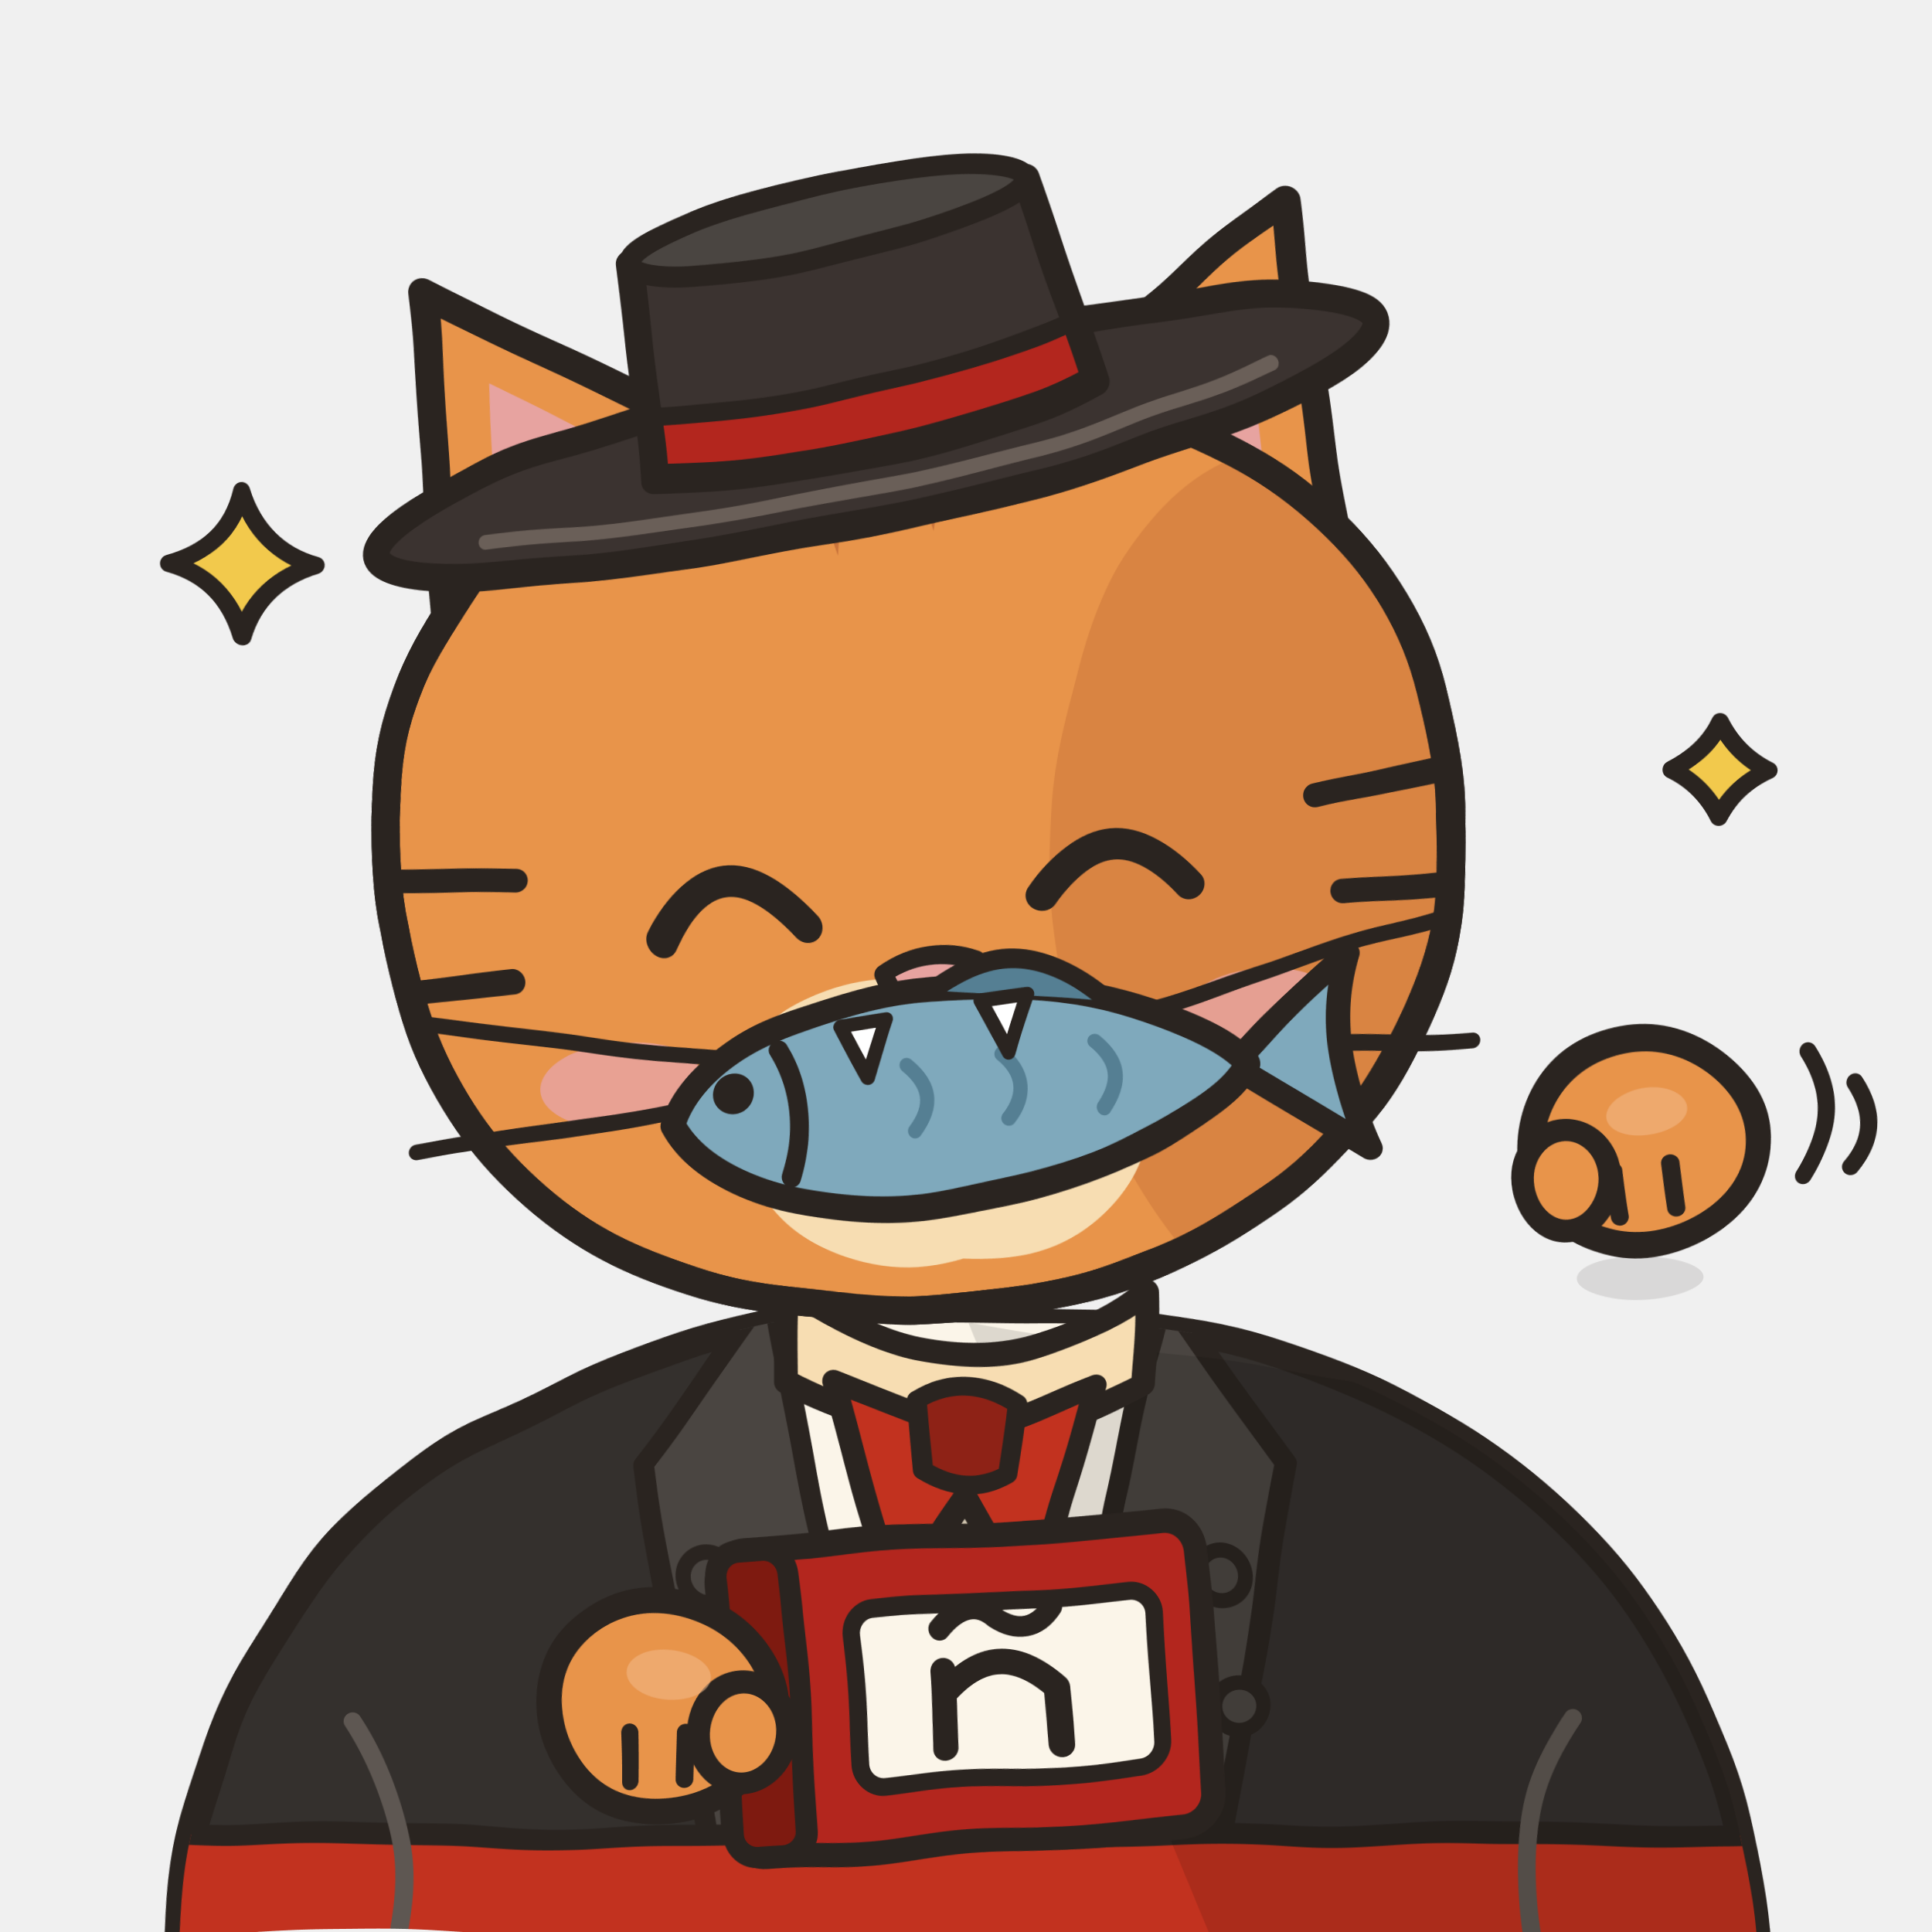
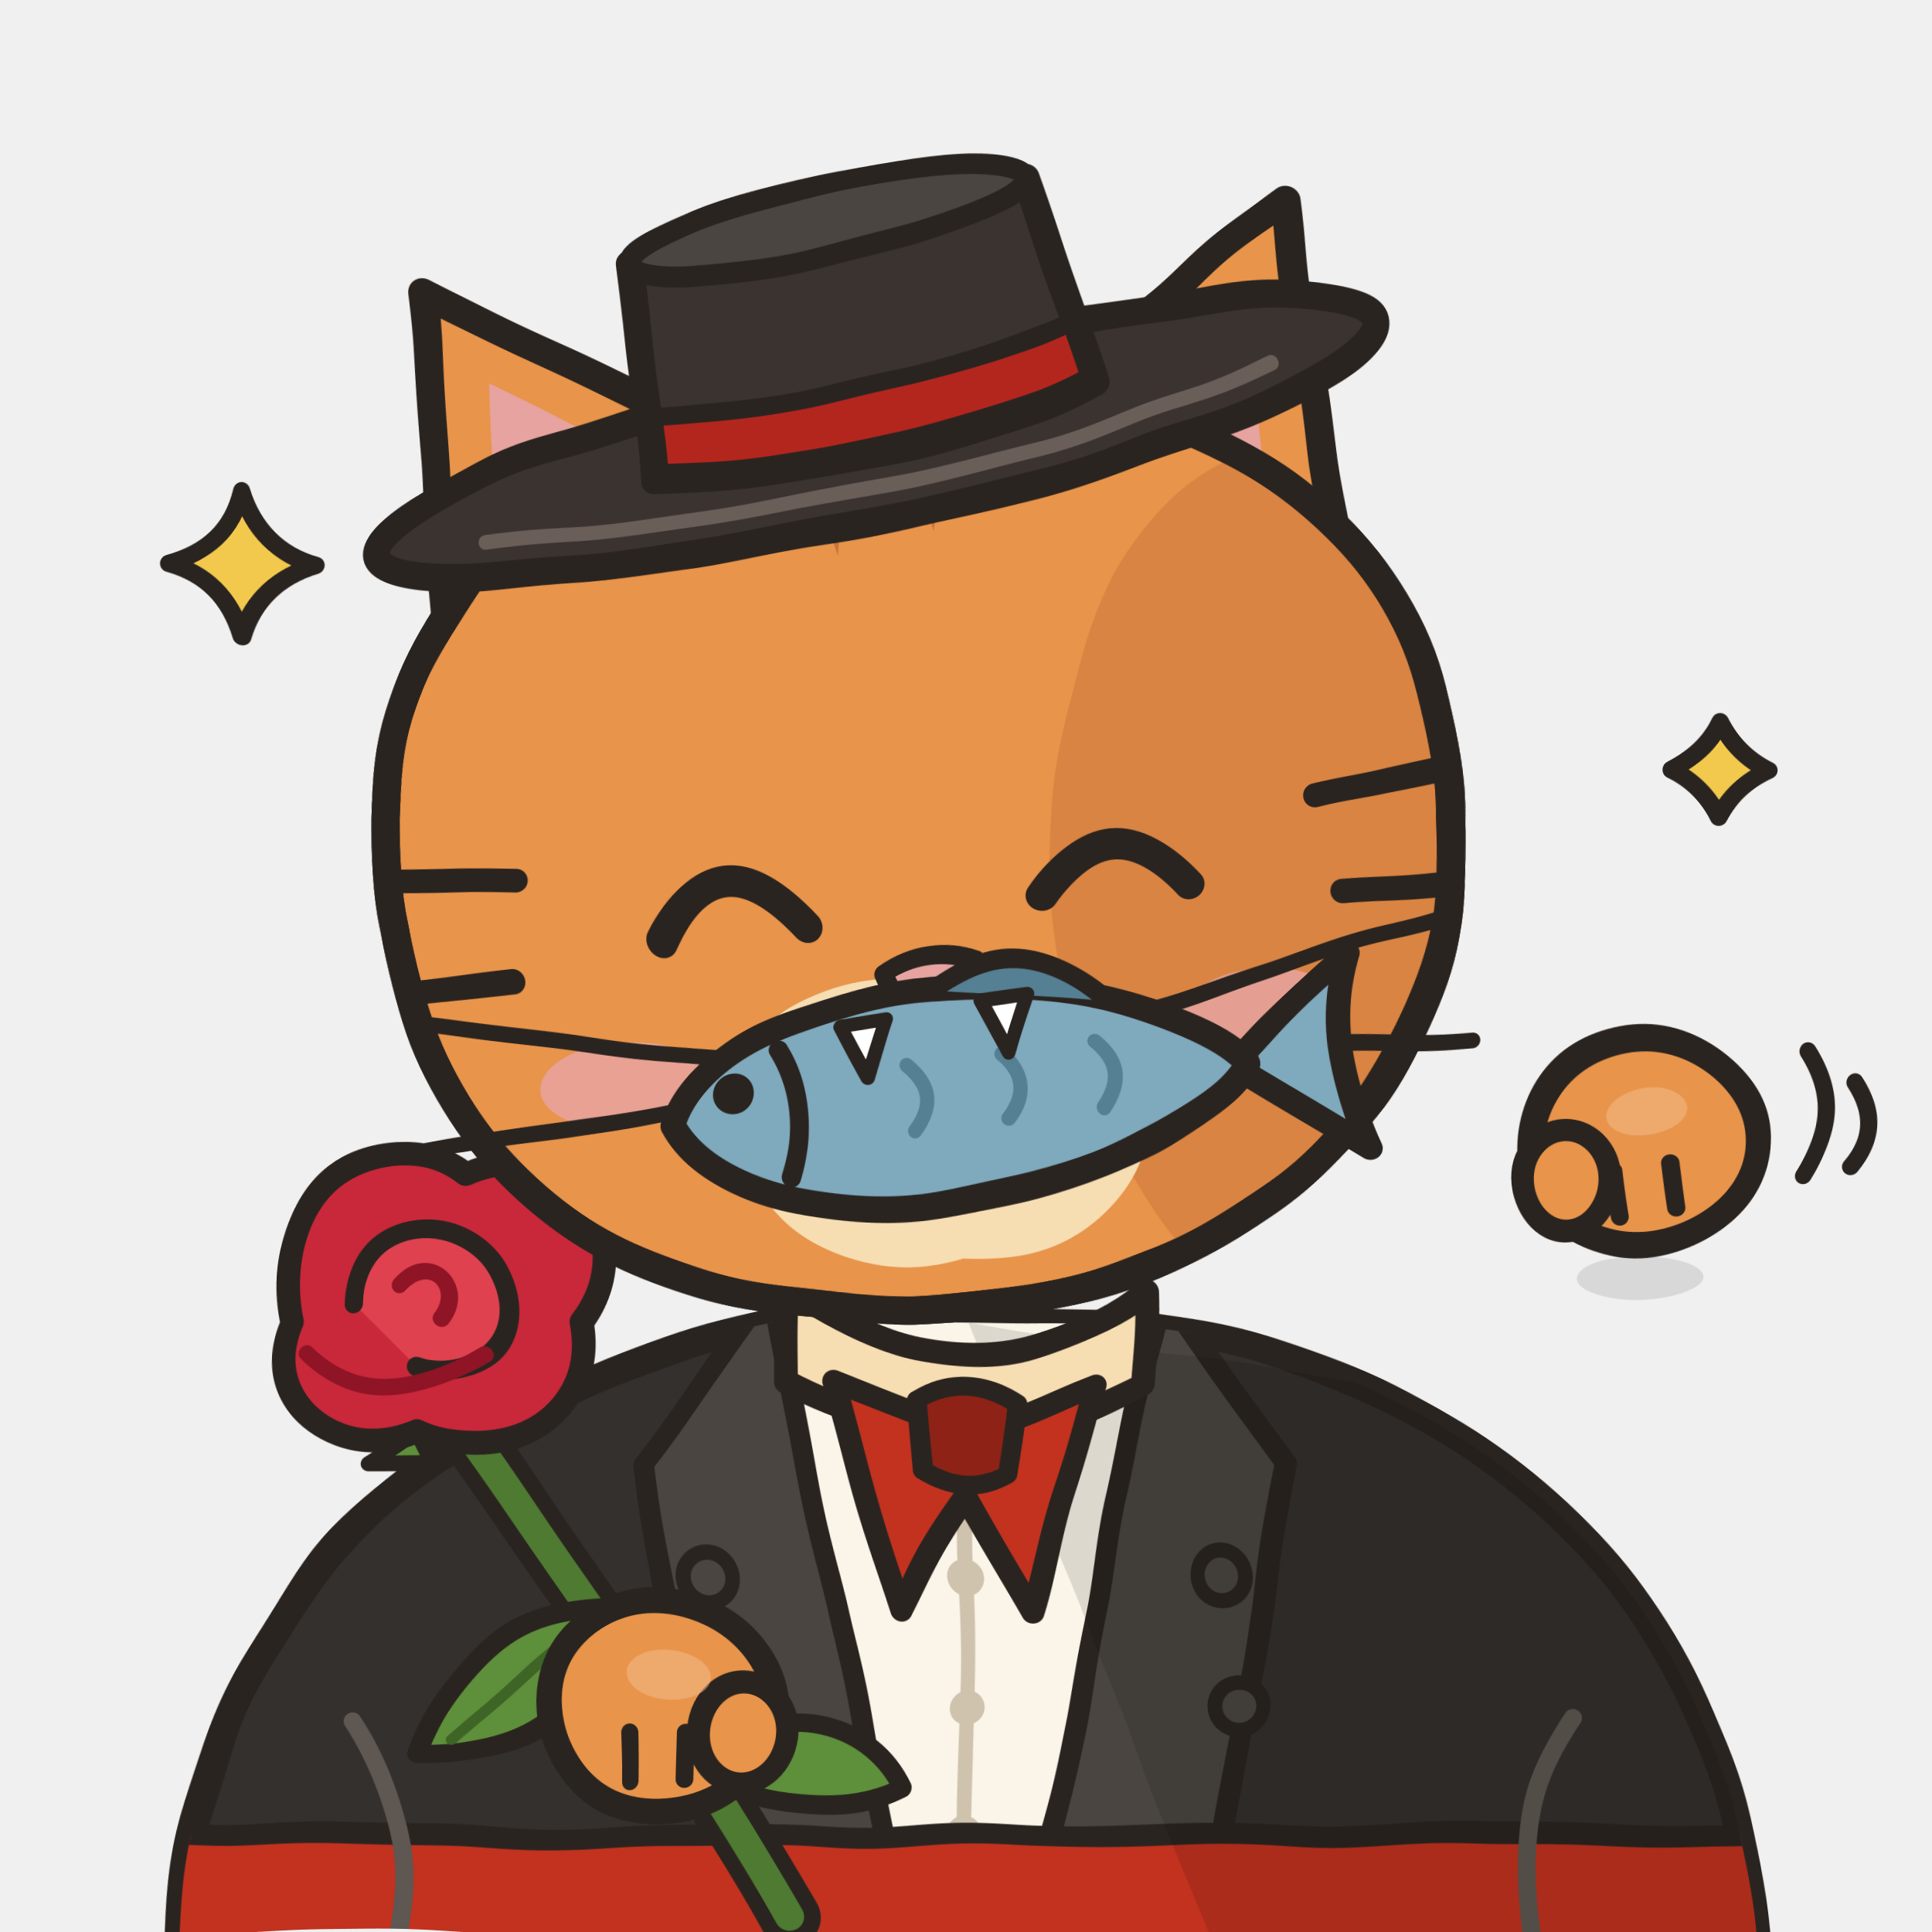
<svg xmlns="http://www.w3.org/2000/svg" viewBox="0 0 240 240" width="240" height="240">
  <defs>
    <filter id="rough" x="-5%" y="-5%" width="110%" height="110%">
      <feTurbulence type="fractalNoise" baseFrequency="0.035" numOctaves="2" seed="7" result="n" />
      <feDisplacementMap in="SourceGraphic" in2="n" scale="2.2" />
    </filter>
    <clipPath id="head">
      <path d="M54,96 C50,56 84,36 120,36 C156,36 190,56 186,96 C184,132 156,150 120,150 C84,150 56,132 54,96 Z" />
    </clipPath>
    <clipPath id="body">
      <path d="M22,240 C26,196 58,170 100,164 L140,164 C182,170 214,196 218,240 Z" />
    </clipPath>
  </defs>
  <g filter="url(#rough)">
    <path d="M22,240 C26,196 58,170 100,164 L140,164 C182,170 214,196 218,240 Z" fill="#34302D" stroke="#2A2420" stroke-width="3.6" stroke-linejoin="round" stroke-linecap="round" />
    <g clip-path="url(#body)">
      <path d="M96,160 L144,160 L131,240 L109,240 Z" fill="#FBF5E9" stroke="#2A2420" stroke-width="2.6" stroke-linejoin="round" stroke-linecap="round" />
      <path d="M120,184 L120,240" fill="none" stroke="#CFC3AE" stroke-width="1.8" stroke-linecap="round" stroke-linejoin="round" />
      <circle cx="120" cy="196" r="2.2" fill="#CFC3AE" />
      <circle cx="120" cy="212" r="2.2" fill="#CFC3AE" />
      <circle cx="120" cy="228" r="2.2" fill="#CFC3AE" />
      <path d="M96,160 L112,240 L90,240 L80,182 Z" fill="#4A4541" stroke="#2A2420" stroke-width="2.6" stroke-linejoin="round" stroke-linecap="round" />
      <path d="M144,160 L128,240 L150,240 L160,182 Z" fill="#4A4541" stroke="#2A2420" stroke-width="2.6" stroke-linejoin="round" stroke-linecap="round" />
      <rect x="0" y="228" width="240" height="14" fill="#C2321F" stroke="#2A2420" stroke-width="2.6" stroke-linejoin="round" stroke-linecap="round" />
      <path d="M44,214 Q52,226 50,240" fill="none" stroke="#5E5752" stroke-width="2.2" stroke-linecap="round" stroke-linejoin="round" />
      <path d="M196,214 Q188,226 190,240" fill="none" stroke="#5E5752" stroke-width="2.2" stroke-linecap="round" stroke-linejoin="round" />
      <circle cx="88" cy="196" r="3" fill="#4A4541" stroke="#2A2420" stroke-width="1.8" stroke-linejoin="round" stroke-linecap="round" />
      <circle cx="86" cy="212" r="3" fill="#4A4541" stroke="#2A2420" stroke-width="1.8" stroke-linejoin="round" stroke-linecap="round" />
      <circle cx="152" cy="196" r="3" fill="#4A4541" stroke="#2A2420" stroke-width="1.8" stroke-linejoin="round" stroke-linecap="round" />
      <circle cx="154" cy="212" r="3" fill="#4A4541" stroke="#2A2420" stroke-width="1.8" stroke-linejoin="round" stroke-linecap="round" />
      <path d="M120,164 L220,180 L220,240 L150,240 Z" fill="#000" opacity=".12" />
    </g>
    <path d="M98,160 Q120,176 142,160 L142,172 Q120,184 98,172 Z" fill="#F7DDB2" stroke="#2A2420" stroke-width="3" stroke-linejoin="round" stroke-linecap="round" />
    <path d="M104,172 L120,178 L136,172 L128,200 L120,186 L112,200 Z" fill="#C2321F" stroke="#2A2420" stroke-width="2.8" stroke-linejoin="round" stroke-linecap="round" />
    <path d="M114,174 Q120,170 126,174 L125,183 Q120,186 115,183 Z" fill="#8E2216" stroke="#2A2420" stroke-width="2.4" stroke-linejoin="round" stroke-linecap="round" />
-     <g transform="rotate(-4 120 210)">
-       <rect x="90" y="191" width="60" height="38" rx="4" fill="#B3261E" stroke="#2A2420" stroke-width="3" stroke-linejoin="round" stroke-linecap="round" />
-       <rect x="90" y="191" width="9" height="38" rx="3" fill="#7E1A10" stroke="#2A2420" stroke-width="2.6" stroke-linejoin="round" stroke-linecap="round" />
-       <rect x="106" y="199" width="38" height="22" rx="3" fill="#FBF5E9" stroke="#2A2420" stroke-width="2.2" stroke-linejoin="round" stroke-linecap="round" />
-       <path d="M117,217 L117,207 M117,210 Q124,203 131,210 L131,217" fill="none" stroke="#2A2420" stroke-width="3.2" stroke-linecap="round" stroke-linejoin="round" />
-       <path d="M117,202 Q121,198 124,201 Q128,204 131,200" fill="none" stroke="#2A2420" stroke-width="2.6" stroke-linecap="round" stroke-linejoin="round" />
+     <g transform="translate(82 212)">
+       <path d="M16,26 C6,8 -10,-14 -28,-40" fill="none" stroke="#2A2420" stroke-width="7.5" stroke-linecap="round" />
+       <path d="M16,26 C6,8 -10,-14 -28,-40" fill="none" stroke="#4E7A32" stroke-width="3.6" stroke-linecap="round" />
+       <path d="M-6,-12 C-22,-12 -28,-2 -30,6 C-18,6 -8,0 -6,-12 Z" fill="#5E8F3A" stroke="#2A2420" stroke-width="2.4" stroke-linejoin="round" stroke-linecap="round" />
+       <path d="M-8,-10 Q-18,-4 -26,4" fill="none" stroke="#3E6526" stroke-width="1.4" stroke-linecap="round" stroke-linejoin="round" />
+       <path d="M4,6 C16,-2 26,2 30,10 C20,14 8,12 4,6 Z" fill="#5E8F3A" stroke="#2A2420" stroke-width="2.4" stroke-linejoin="round" stroke-linecap="round" />
+       <path d="M-30,-34 L-36,-30 L-28,-30 Z" fill="#5E8F3A" stroke="#2A2420" stroke-width="2" stroke-linejoin="round" stroke-linecap="round" />
+       <path d="M-46,-48 C-50,-64 -34,-74 -24,-66 C-12,-72 -2,-58 -10,-48 C-8,-36 -22,-30 -30,-34 C-40,-30 -50,-38 -46,-48 Z" fill="#C8283A" stroke="#2A2420" stroke-width="3" stroke-linejoin="round" stroke-linecap="round" />
+       <path d="M-38,-50 C-38,-60 -24,-62 -20,-54 C-16,-46 -24,-40 -30,-42" fill="#E0414F" stroke="#2A2420" stroke-width="2.4" stroke-linejoin="round" stroke-linecap="round" />
+       <path d="M-32,-52 C-28,-56 -24,-52 -27,-48" fill="none" stroke="#8E1426" stroke-width="2" stroke-linecap="round" stroke-linejoin="round" />
+       <path d="M-44,-44 C-38,-38 -30,-38 -22,-44" fill="none" stroke="#8E1426" stroke-width="2" stroke-linecap="round" stroke-linejoin="round" />
    </g>
    <g transform="translate(0 12) rotate(-6 120 150)">
      <path d="M64,74 L66,18 L108,44 Z" fill="#E8944A" stroke="#2A2420" stroke-width="3.6" stroke-linejoin="round" stroke-linecap="round" />
      <path d="M72,64 L73,30 L98,46 Z" fill="#E7A3A0" />
      <path d="M176,74 L174,18 L132,44 Z" fill="#E8944A" stroke="#2A2420" stroke-width="3.6" stroke-linejoin="round" stroke-linecap="round" />
      <path d="M168,64 L167,30 L142,46 Z" fill="#E7A3A0" />
      <path d="M54,96 C50,56 84,36 120,36 C156,36 190,56 186,96 C184,132 156,150 120,150 C84,150 56,132 54,96 Z" fill="#E8944A" stroke="#2A2420" stroke-width="3.6" stroke-linejoin="round" stroke-linecap="round" />
      <g clip-path="url(#head)">
        <ellipse cx="170" cy="104" rx="34" ry="56" fill="#C9733A" opacity=".5" />
        <path d="M110,36 L114,56 L118,36 Z M122,36 L126,54 L130,36 Z" fill="#C9733A" />
        <path d="M55,90 L70,92" fill="none" stroke="#2A2420" stroke-width="3" stroke-linecap="round" stroke-linejoin="round" />
        <path d="M55,104 L68,104" fill="none" stroke="#2A2420" stroke-width="3" stroke-linecap="round" stroke-linejoin="round" />
        <path d="M185,90 L170,92" fill="none" stroke="#2A2420" stroke-width="3" stroke-linecap="round" stroke-linejoin="round" />
        <path d="M185,104 L172,104" fill="none" stroke="#2A2420" stroke-width="3" stroke-linecap="round" stroke-linejoin="round" />
      </g>
      <path d="M54,96 C50,56 84,36 120,36 C156,36 190,56 186,96 C184,132 156,150 120,150 C84,150 56,132 54,96 Z" fill="none" stroke="#2A2420" stroke-width="3.6" stroke-linejoin="round" stroke-linecap="round" />
      <path d="M94,124 C94,110 108,106 120,110 C132,106 146,110 146,124 C146,140 132,146 120,144 C108,146 94,140 94,124 Z" fill="#F7DDB2" />
      <path d="M87,101 Q96,89 105,101" fill="none" stroke="#2A2420" stroke-width="3.8" stroke-linecap="round" stroke-linejoin="round" />
      <path d="M135,101 Q144,89 153,101" fill="none" stroke="#2A2420" stroke-width="3.8" stroke-linecap="round" stroke-linejoin="round" />
      <ellipse cx="80" cy="118" rx="10" ry="5.5" fill="#E7A3A0" opacity="0.85" />
      <ellipse cx="160" cy="118" rx="10" ry="5.5" fill="#E7A3A0" opacity="0.85" />
      <path d="M114,108 Q120,105 126,108 Q124,114 120,115 Q116,114 114,108 Z" fill="#E7A3A0" stroke="#2A2420" stroke-width="2.4" stroke-linejoin="round" stroke-linecap="round" />
      <path d="M92,116 L56,108" fill="none" stroke="#2A2420" stroke-width="2" stroke-linecap="round" stroke-linejoin="round" />
      <path d="M92,122 L54,124" fill="none" stroke="#2A2420" stroke-width="2" stroke-linecap="round" stroke-linejoin="round" />
      <path d="M148,116 L184,108" fill="none" stroke="#2A2420" stroke-width="2" stroke-linecap="round" stroke-linejoin="round" />
      <path d="M148,122 L186,124" fill="none" stroke="#2A2420" stroke-width="2" stroke-linecap="round" stroke-linejoin="round" />
      <g transform="rotate(-7 120 40)">
        <ellipse cx="120" cy="42" rx="64" ry="10" fill="#3B3330" stroke="#2A2420" stroke-width="3.4" stroke-linejoin="round" stroke-linecap="round" />
        <path d="M92,41 L95,14 Q120,8 145,14 L148,41 Q120,47 92,41 Z" fill="#3B3330" stroke="#2A2420" stroke-width="3.4" stroke-linejoin="round" stroke-linecap="round" />
        <path d="M93.5,33 Q120,38 146.5,33 L147.2,40 Q120,46 92.8,40 Z" fill="#B3261E" stroke="#2A2420" stroke-width="2.2" stroke-linejoin="round" stroke-linecap="round" />
        <ellipse cx="120" cy="14" rx="25" ry="4.5" fill="#4A4541" stroke="#2A2420" stroke-width="2.6" stroke-linejoin="round" stroke-linecap="round" />
        <path d="M70,44 Q120,52 170,44" fill="none" stroke="#6A5F58" stroke-width="1.8" stroke-linecap="round" stroke-linejoin="round" />
      </g>
      <path d="M156,124 L172,112 Q168,124 172,136 Z" fill="#7FA9BC" stroke="#2A2420" stroke-width="3" stroke-linejoin="round" stroke-linecap="round" />
      <path d="M86,124 C92,110 120,108 140,114 C150,117 156,121 158,124 C156,127 150,131 140,134 C120,140 92,138 86,124 Z" fill="#7FA9BC" stroke="#2A2420" stroke-width="3.2" stroke-linejoin="round" stroke-linecap="round" />
      <path d="M120,111 Q132,104 142,115" fill="#557F93" stroke="#2A2420" stroke-width="2.4" stroke-linejoin="round" stroke-linecap="round" />
      <path d="M100,116 Q104,124 100,132" fill="none" stroke="#2A2420" stroke-width="2.4" stroke-linecap="round" stroke-linejoin="round" />
      <circle cx="94" cy="121" r="2.6" fill="#2A2420" />
      <path d="M116,120 Q120,124 116,128" fill="none" stroke="#557F93" stroke-width="1.8" stroke-linecap="round" stroke-linejoin="round" />
      <path d="M128,120 Q132,124 128,128" fill="none" stroke="#557F93" stroke-width="1.8" stroke-linecap="round" stroke-linejoin="round" />
      <path d="M140,120 Q144,124 140,128" fill="none" stroke="#557F93" stroke-width="1.8" stroke-linecap="round" stroke-linejoin="round" />
      <path d="M108,114 L111,121 L114,114 Z" fill="#fff" stroke="#2A2420" stroke-width="1.8" stroke-linejoin="round" stroke-linecap="round" />
      <path d="M126,113 L129,120 L132,113 Z" fill="#fff" stroke="#2A2420" stroke-width="1.8" stroke-linejoin="round" stroke-linecap="round" />
    </g>
    <g transform="rotate(0 82 212)">
      <ellipse cx="82" cy="212" rx="14" ry="13" fill="#E8944A" stroke="#2A2420" stroke-width="3.2" stroke-linejoin="round" stroke-linecap="round" />
      <ellipse cx="92" cy="215" rx="5.5" ry="6.5" fill="#E8944A" stroke="#2A2420" stroke-width="2.8" stroke-linejoin="round" stroke-linecap="round" />
      <path d="M78,215 L78,221" fill="none" stroke="#2A2420" stroke-width="2.2" stroke-linecap="round" stroke-linejoin="round" />
      <path d="M85,215 L85,221" fill="none" stroke="#2A2420" stroke-width="2.2" stroke-linecap="round" stroke-linejoin="round" />
      <ellipse cx="83" cy="208" rx="5" ry="3" fill="#F3B98A" opacity=".55" />
    </g>
    <ellipse cx="204" cy="159" rx="8" ry="2.6" fill="#2A2420" opacity=".12" />
    <g transform="rotate(-10 204 142)">
      <ellipse cx="204" cy="142" rx="14" ry="13" fill="#E8944A" stroke="#2A2420" stroke-width="3.2" stroke-linejoin="round" stroke-linecap="round" />
      <ellipse cx="194" cy="145" rx="5.5" ry="6.5" fill="#E8944A" stroke="#2A2420" stroke-width="2.8" stroke-linejoin="round" stroke-linecap="round" />
      <path d="M200,145 L200,151" fill="none" stroke="#2A2420" stroke-width="2.2" stroke-linecap="round" stroke-linejoin="round" />
      <path d="M207,145 L207,151" fill="none" stroke="#2A2420" stroke-width="2.2" stroke-linecap="round" stroke-linejoin="round" />
      <ellipse cx="205" cy="138" rx="5" ry="3" fill="#F3B98A" opacity=".55" />
    </g>
    <path d="M224,130 q5,8 0,16" fill="none" stroke="#2A2420" stroke-width="2.2" stroke-linecap="round" stroke-linejoin="round" />
    <path d="M230,134 q4,6 0,11" fill="none" stroke="#2A2420" stroke-width="2.2" stroke-linecap="round" stroke-linejoin="round" />
    <path d="M30,61 Q32,68 39,70 Q32,72 30,79 Q28,72 21,70 Q28,68 30,61 Z" fill="#F2C94C" stroke="#2A2420" stroke-width="2.2" stroke-linejoin="round" stroke-linecap="round" />
    <path d="M214,90 Q216,94 220,96 Q216,98 214,102 Q212,98 208,96 Q212,94 214,90 Z" fill="#F2C94C" stroke="#2A2420" stroke-width="2.2" stroke-linejoin="round" stroke-linecap="round" />
  </g>
</svg>
